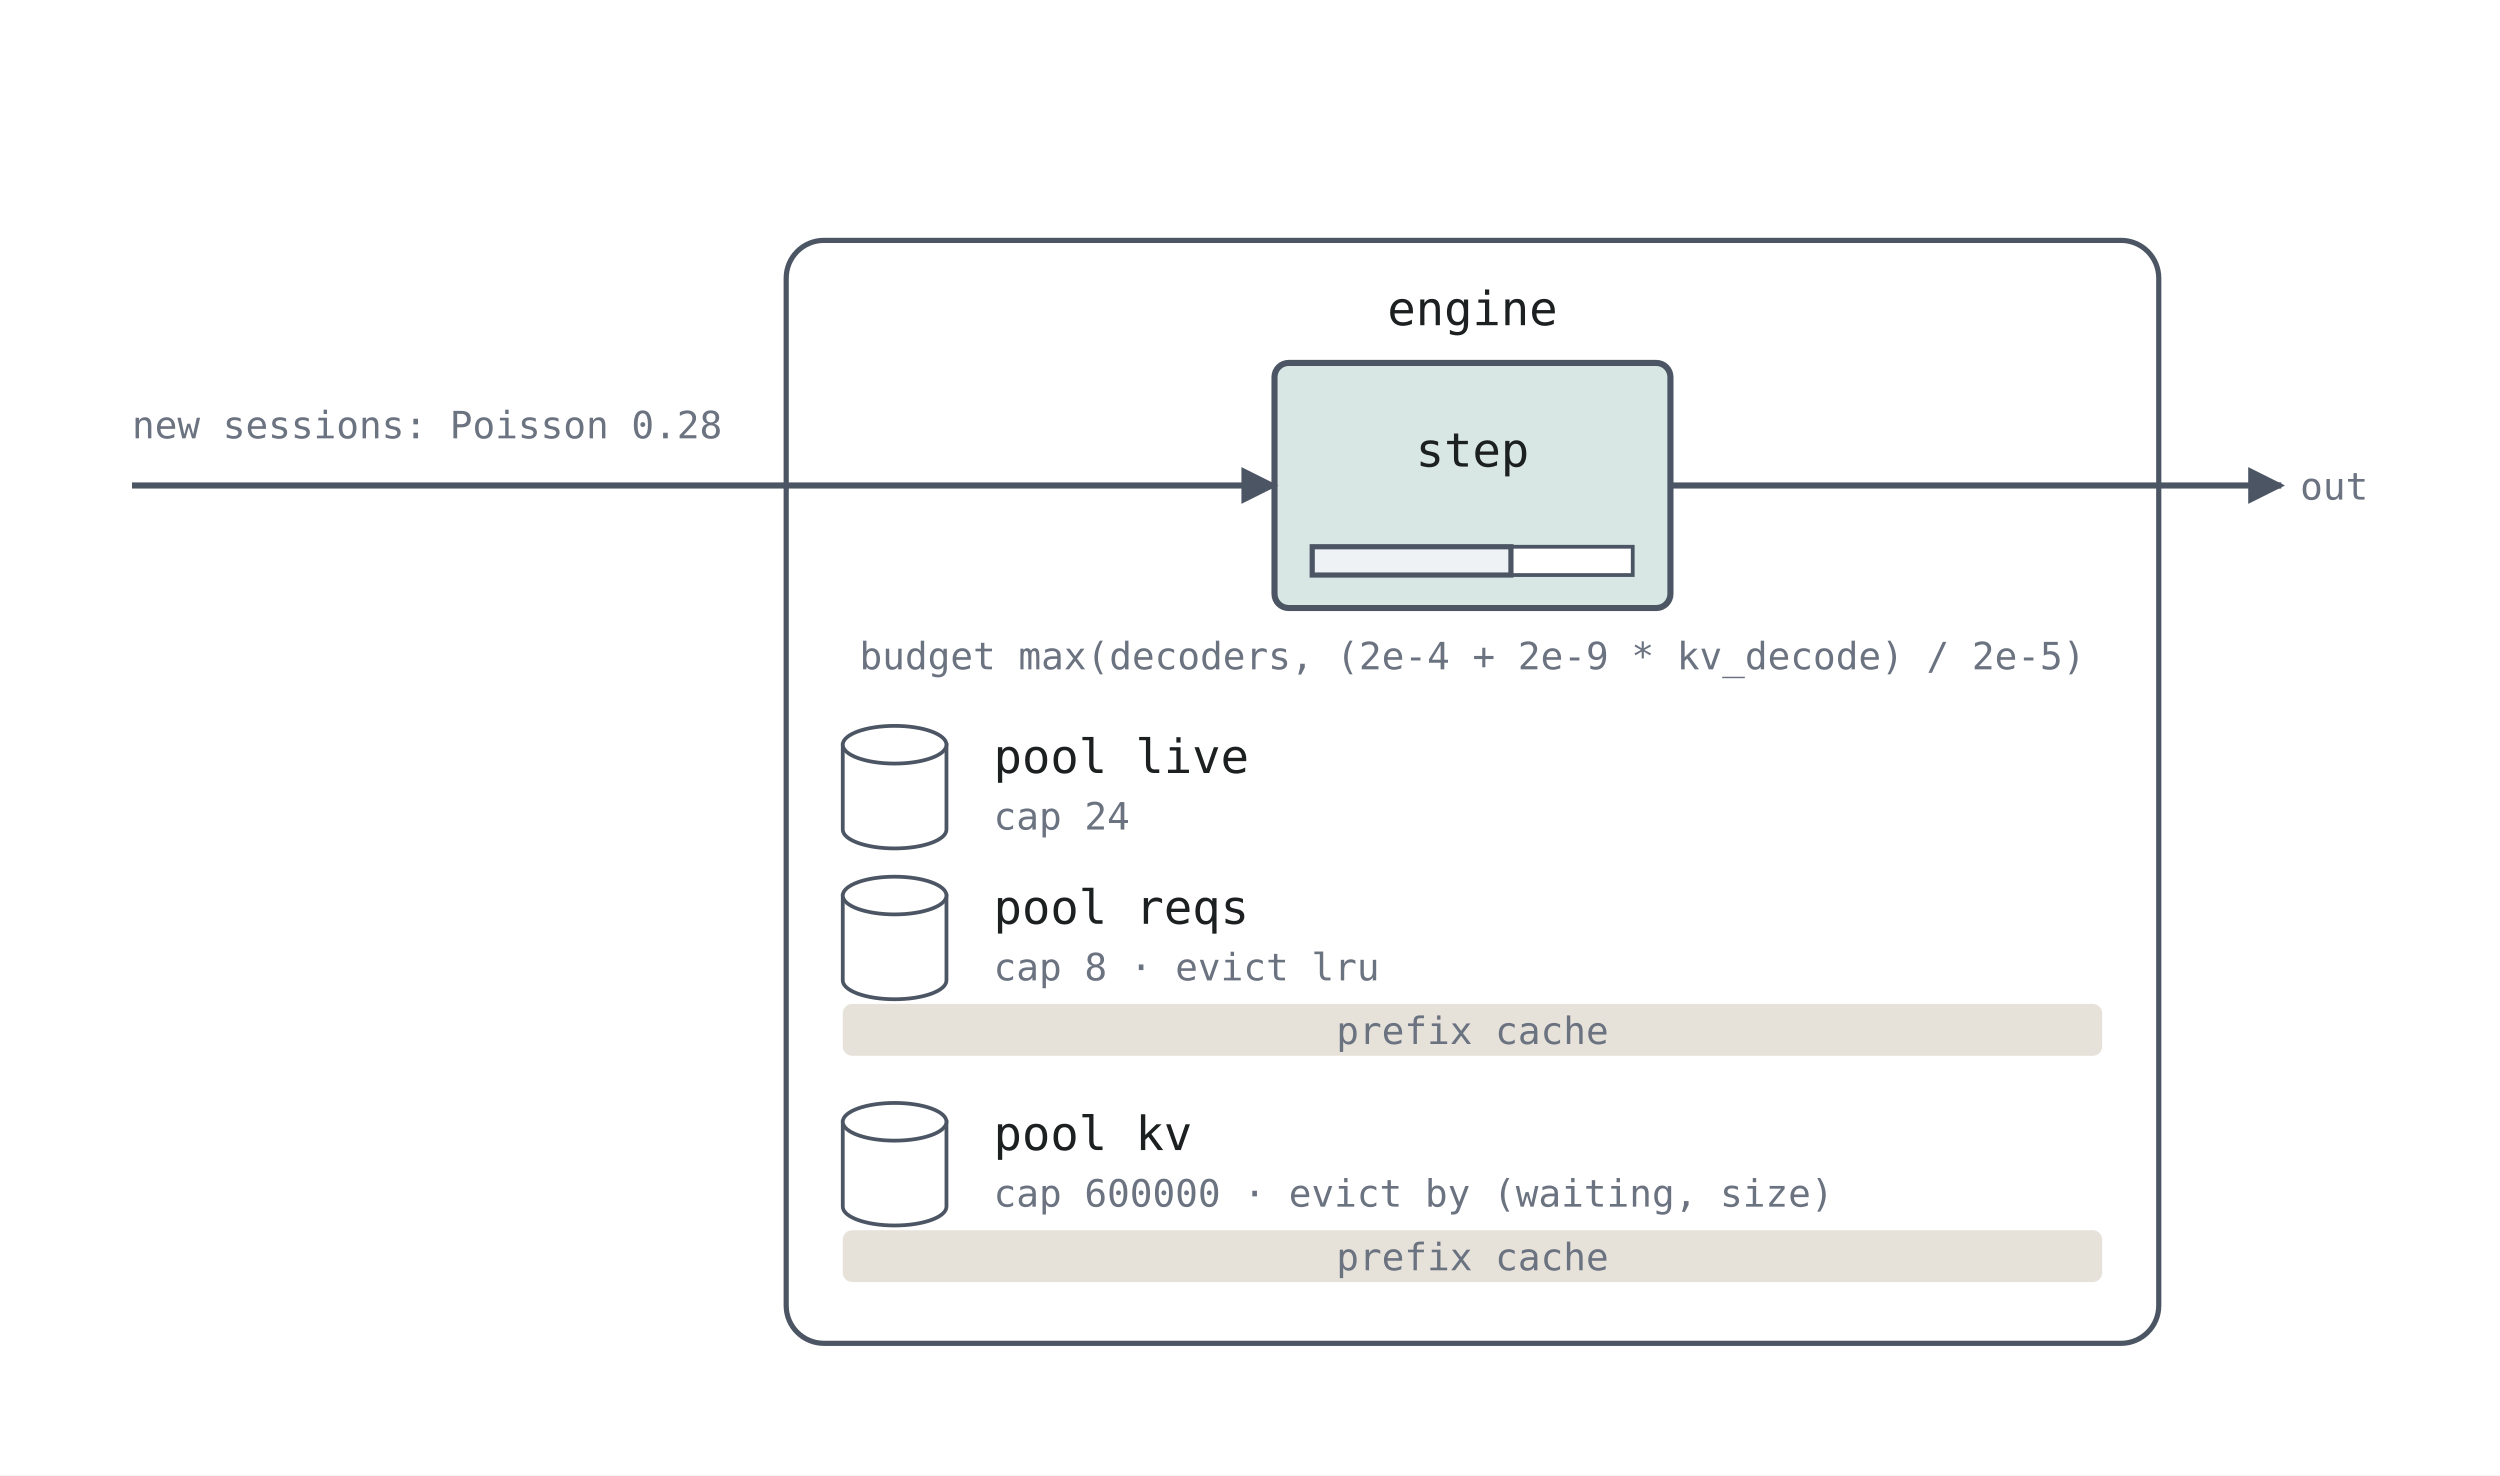
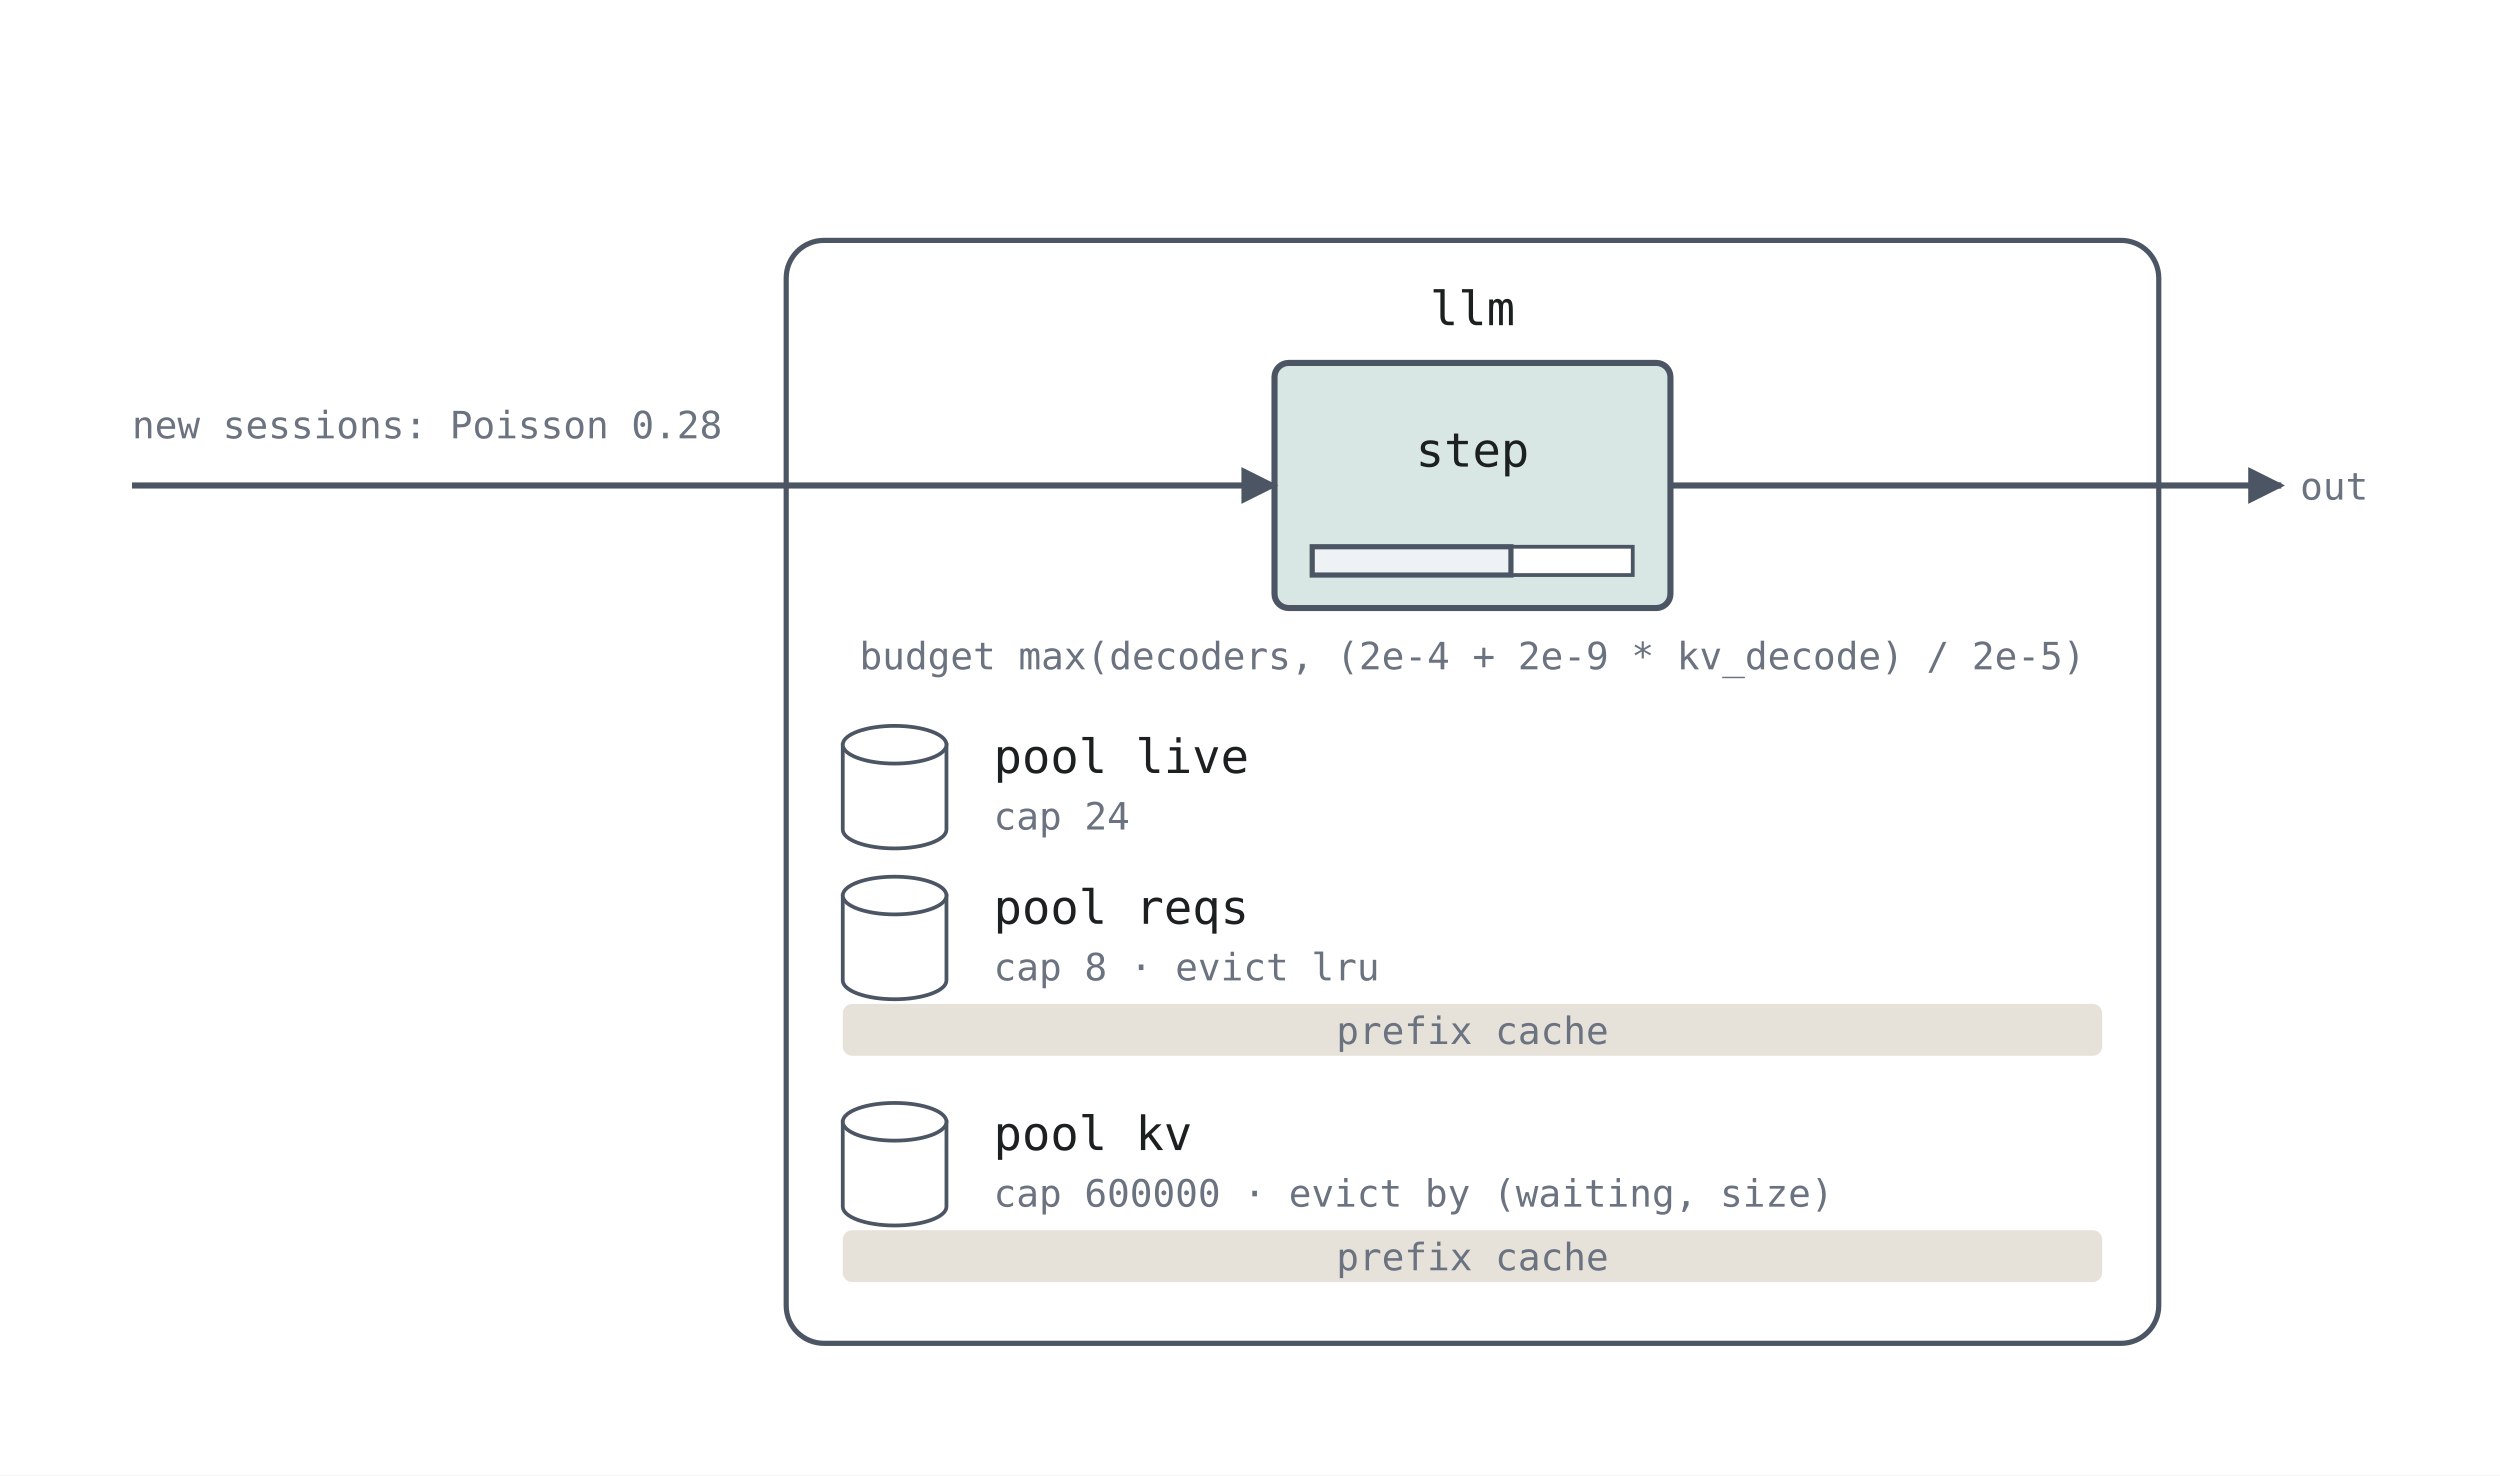
<svg xmlns="http://www.w3.org/2000/svg" width="530.4" height="313" viewBox="0 0 530.4 313" role="img">
  <style>
  text { font-family: ui-monospace, "SF Mono", Menlo, Consolas, monospace; }
  @media (prefers-color-scheme: dark) {
    text { fill: #e8e6e3; } text.dim { fill: #9aa4b2; }
    .bg { fill:#14171a }
    .solid { fill:#232a31;stroke:#b6bfcc }
    .cached { fill:#33302a }
    .instance { fill:#1a1f24;stroke:#b6bfcc }
    .frame { stroke:#b6bfcc }
    .enclosure { stroke:#9aa4b2 }
    .station { fill:#26403d;stroke:#b6bfcc }
    .cell { fill:#14171a;stroke:#b6bfcc }
    .rail { stroke:#b6bfcc }
    .flow { stroke:#b6bfcc }
    .back { stroke:#b6bfcc }
    .relation { stroke:#9aa4b2 }
  }
</style>
  <defs>
    <marker id="a" viewBox="0 0 10 10" refX="9" refY="5" markerWidth="6" markerHeight="6" orient="auto-start-reverse">
      <path d="M0 0 L10 5 L0 10 z" fill="context-stroke" />
    </marker>
  </defs>
  <rect class="bg" fill="#ffffff" x="0" y="0" width="530.4" height="313" />
  <rect class="frame" fill="none" stroke="#4b5563" stroke-width="1.1" x="166.8" y="51" width="291.2" height="234" rx="8" />
  <path class="cell" fill="#ffffff" stroke="#4b5563" stroke-width=".8" d="M 178.8 158 L 178.8 176 A 11 4 0 0 0 200.8 176 L 200.8 158 Z" />
  <ellipse class="cell" fill="#ffffff" stroke="#4b5563" stroke-width=".8" cx="189.8" cy="158" rx="11" ry="4" />
  <text x="210.8" y="164" text-anchor="start" font-size="10" fill="#1d2021">pool live</text>
  <text x="210.8" y="176" text-anchor="start" font-size="8" fill="#6b7280" class="dim">cap 24</text>
  <path class="cell" fill="#ffffff" stroke="#4b5563" stroke-width=".8" d="M 178.8 190 L 178.8 208 A 11 4 0 0 0 200.8 208 L 200.8 190 Z" />
  <ellipse class="cell" fill="#ffffff" stroke="#4b5563" stroke-width=".8" cx="189.8" cy="190" rx="11" ry="4" />
  <text x="210.8" y="196" text-anchor="start" font-size="10" fill="#1d2021">pool reqs</text>
  <text x="210.8" y="208" text-anchor="start" font-size="8" fill="#6b7280" class="dim">cap 8 · evict lru</text>
  <rect class="cached" fill="#e6e2da" stroke="none" x="178.8" y="213" width="267.2" height="11" rx="2" />
  <text x="312.4" y="221.5" text-anchor="middle" font-size="8" fill="#6b7280" class="dim">prefix cache</text>
  <path class="cell" fill="#ffffff" stroke="#4b5563" stroke-width=".8" d="M 178.8 238 L 178.8 256 A 11 4 0 0 0 200.8 256 L 200.8 238 Z" />
  <ellipse class="cell" fill="#ffffff" stroke="#4b5563" stroke-width=".8" cx="189.8" cy="238" rx="11" ry="4" />
  <text x="210.8" y="244" text-anchor="start" font-size="10" fill="#1d2021">pool kv</text>
  <text x="210.8" y="256" text-anchor="start" font-size="8" fill="#6b7280" class="dim">cap 600000 · evict by (waiting, size)</text>
  <rect class="cached" fill="#e6e2da" stroke="none" x="178.8" y="261" width="267.2" height="11" rx="2" />
  <text x="312.4" y="269.5" text-anchor="middle" font-size="8" fill="#6b7280" class="dim">prefix cache</text>
  <rect class="station" fill="#d8e6e4" stroke="#4b5563" stroke-width="1.3" x="270.4" y="77" width="84" height="52" rx="3" />
  <rect class="cell" fill="#ffffff" stroke="#4b5563" stroke-width=".8" x="278.4" y="116" width="68" height="6" />
  <rect class="solid" fill="#eef2f5" stroke="#4b5563" stroke-width="1.1" x="278.4" y="116" width="42.16" height="6" />
  <text x="312.4" y="99" text-anchor="middle" font-size="10" fill="#1d2021">step</text>
-   <text x="312.4" y="69" text-anchor="middle" font-size="10" fill="#1d2021">engine</text>
+   <text x="312.4" y="69" text-anchor="middle" font-size="10" fill="#1d2021">llm</text>
  <text x="312.4" y="142" text-anchor="middle" font-size="8" fill="#6b7280" class="dim">budget max(decoders, (2e-4 + 2e-9 * kv_decode) / 2e-5)</text>
  <path class="flow" fill="none" stroke="#4b5563" stroke-width="1.3" d="M28 103 L270.4 103" marker-end="url(#a)" />
  <text x="28" y="93" text-anchor="start" font-size="8" fill="#6b7280" class="dim">new sessions: Poisson 0.28</text>
  <path class="flow" fill="none" stroke="#4b5563" stroke-width="1.3" d="M354.4 103 L484 103" marker-end="url(#a)" />
  <text x="488" y="106" text-anchor="start" font-size="8" fill="#6b7280" class="dim">out</text>
</svg>
